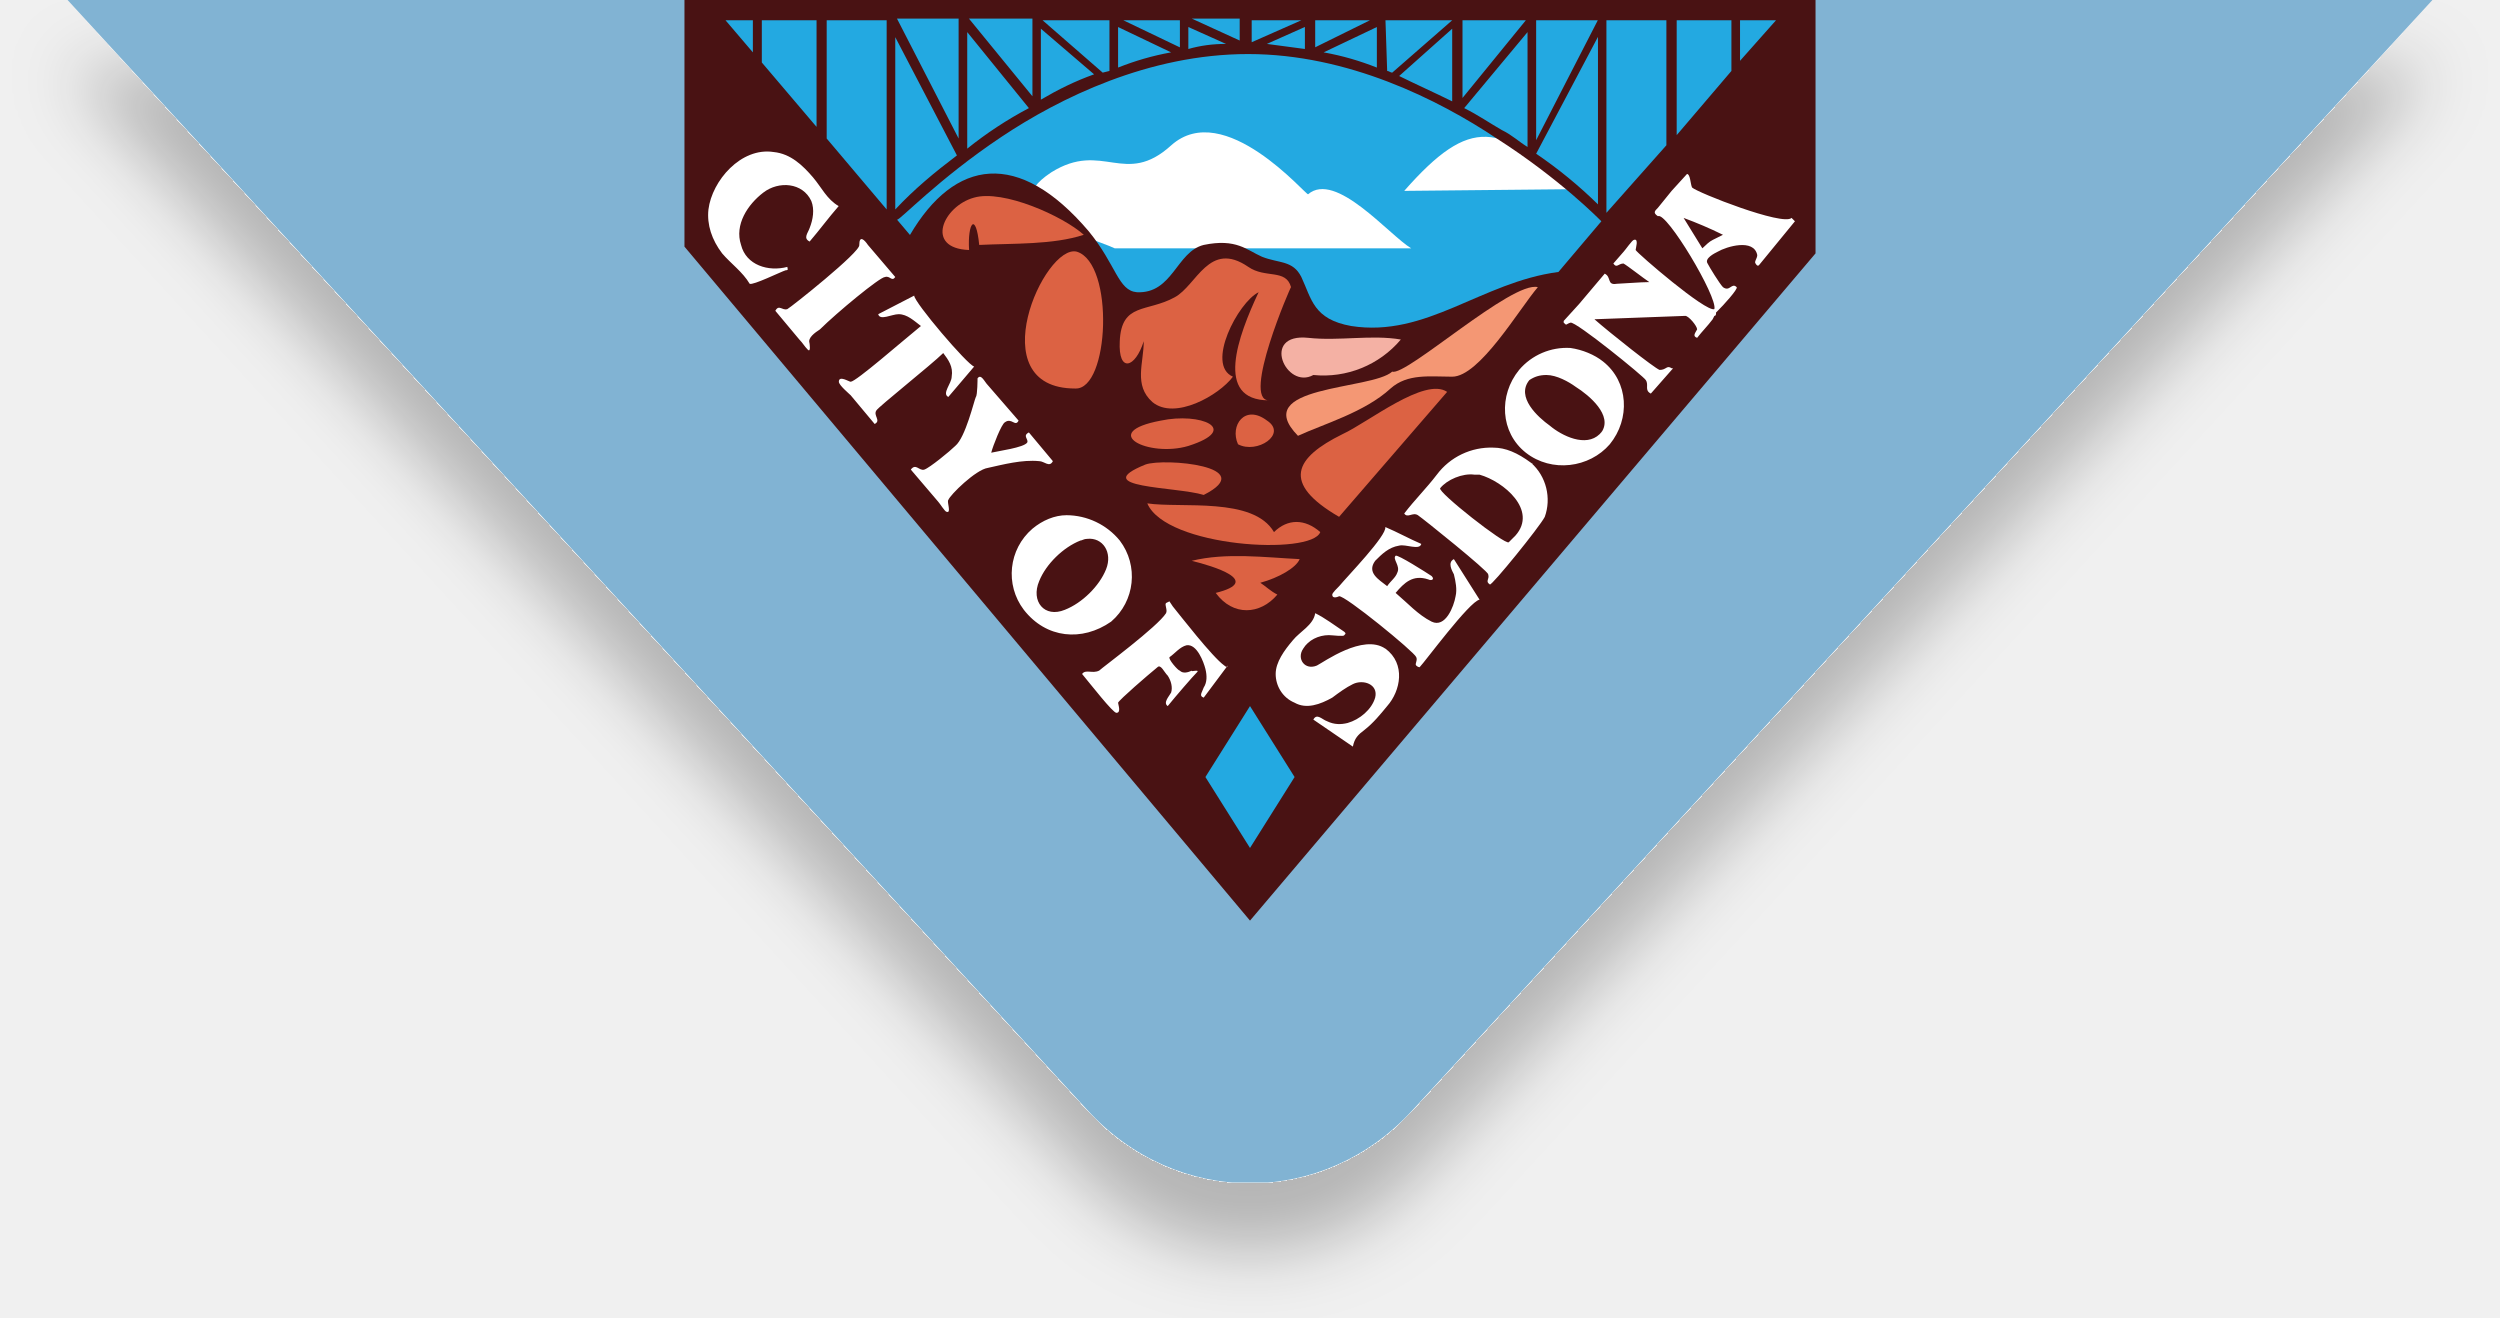
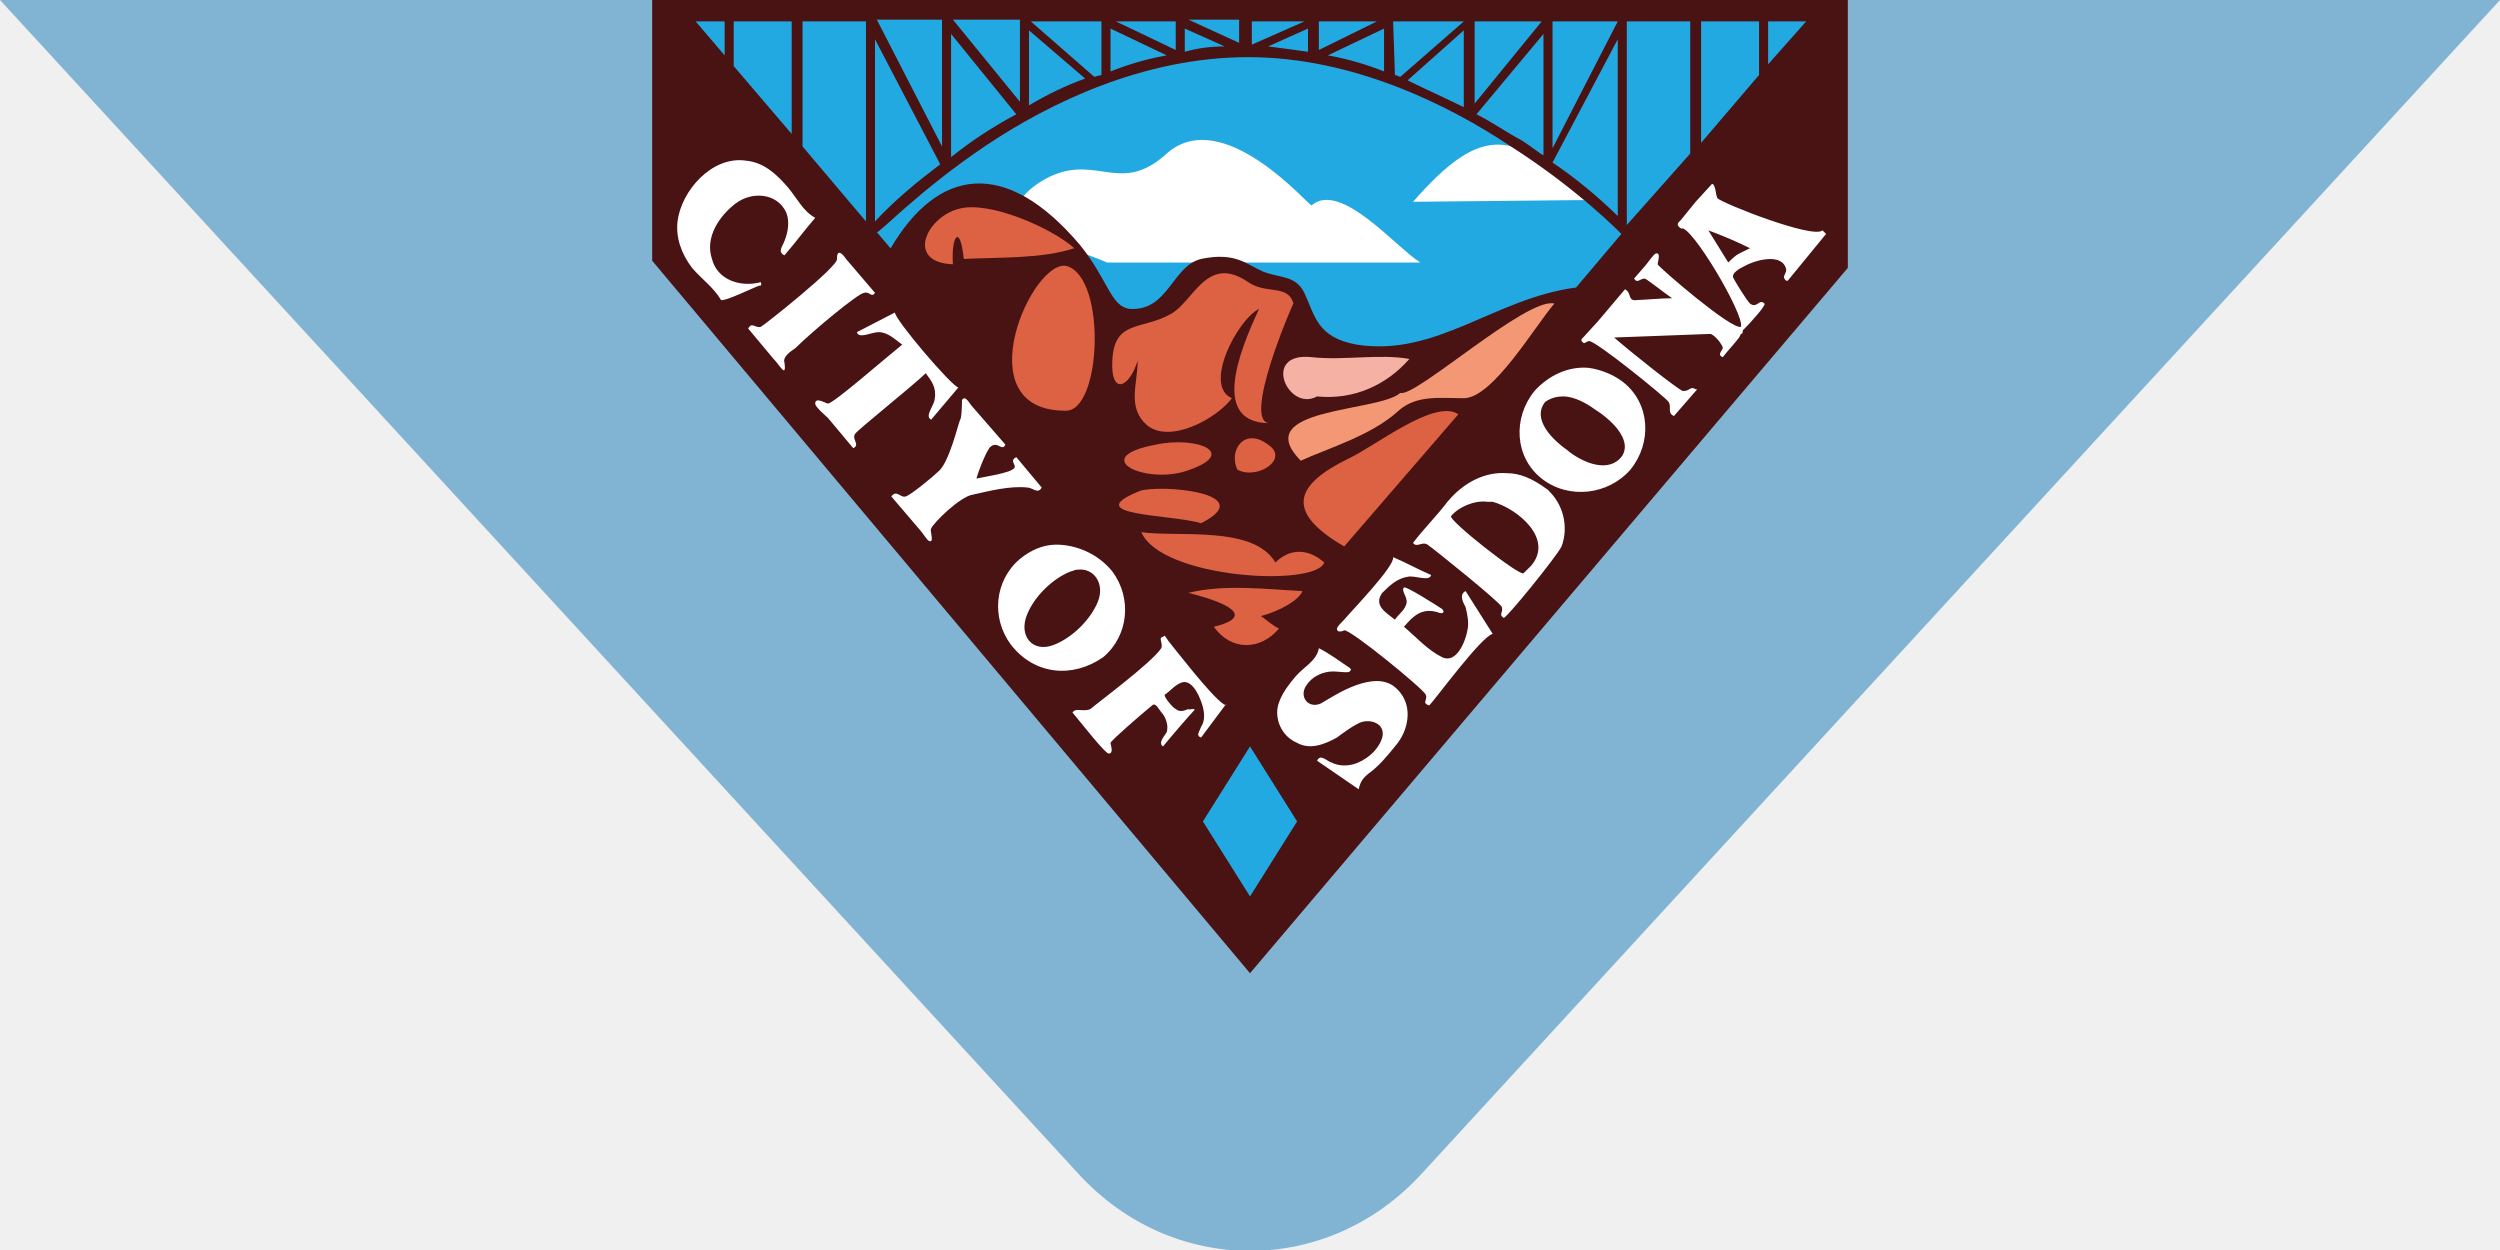
- <svg xmlns="http://www.w3.org/2000/svg" width="148" height="78" fill="none">
-   <g filter="url(#a)">
-     <g clip-path="url(#b)">
-       <path d="M144 0H4l60.36 65.7c5.28 5.8 14 5.8 19.28 0L144 0Z" fill="#81B3D3" />
-       <path d="M41.23.5 73.8 38.4 106.26.7 41.23.5Z" fill="#23A9E1" />
-       <path d="M65.99 14.7h17.55c-1.32-.8-4.47-4.6-6.1-3.2-.1.1-4.96-5.7-8.1-2.9-2.75 2.5-4.06-.3-7.1 1.6-3.66 2.4 2.02 3.7 3.75 4.5Zm27.08-3.5-9.94.1c3.96-4.5 5.68-4 9.94-.1Z" fill="#fff" />
-       <path d="M103.01 3.6V1.2h2.13l-2.13 2.4ZM53.11 13c.1.1 2.43-2.4 6.18-4.9 3.45-2.3 8.72-4.9 14.6-4.9 5.9 0 11.27 2.7 14.72 5 3.75 2.4 6.09 4.8 6.19 4.9l-2.54 3c-4.56.6-7.81 3.9-12.27 3.2-2.24-.4-2.34-1.6-2.95-2.9-.5-1-1.32-.8-2.33-1.2-.91-.4-1.52-1.1-3.45-.7-1.62.4-1.83 2.9-3.96 2.8-1.11-.1-1.21-1.6-2.84-3.6-4.16-4.9-7.95-4.29-10.59.21L53.1 13ZM44.57 1.2v1.9l-1.62-1.9h1.62Zm54.68 0h3.25v3L99.26 8V1.2ZM95.1 12.6V1.2h3.55v7.4l-3.55 4Zm-.5-10.4v9.9a26.33 26.33 0 0 0-3.66-3l3.65-6.9Zm-4.17-.3v6.8c-.5-.3-.9-.7-1.52-1-.7-.4-1.42-.9-2.23-1.3l3.75-4.5Zm-4.46-.2V6c-1.01-.5-2.13-1-3.14-1.5l3.14-2.8Zm.61-.5h3.75l-3.75 4.6V1.2Zm4.36 0h3.65l-3.65 7.1V1.2Zm-8.93 0h3.96l-3.55 3.1c-.1 0-.2-.1-.3-.1l-.1-3Zm-.5.4V4c-1.02-.4-2.03-.7-3.15-.9l3.15-1.5Zm-4.26 0v1.3L75 2.6l2.24-1Zm-6.9 0 2.23 1c-.81 0-1.52.1-2.23.3V1.6Zm-4.16 0 3.14 1.5c-1.11.2-2.13.5-3.14.9V1.6Zm3.65 1.2L66.5 1.2h3.35v1.6Zm3.55-.4-2.84-1.3h2.84v1.3Zm.71-1.2h2.94L74.1 2.5V1.2Zm3.76 0h3.24l-3.24 1.6V1.2ZM65.28 4.3l-3.56-3.1h3.96v3l-.4.1Zm-3.66-2.6 3.15 2.7c-1.12.4-2.13.9-3.15 1.5V1.7Zm-4.36.2 3.65 4.5a22.9 22.9 0 0 0-3.65 2.4V1.9ZM53 2.2l3.65 7c-1.32 1-2.53 2-3.65 3.2V2.2Zm3.75 6L53.1 1.1h3.65v7.1Zm4.37-2.5-3.76-4.6h3.76v4.6ZM48.33 7.5 45.1 3.7V1.2h3.24v6.3Zm.61-6.3h3.55v11.2l-3.55-4.2v-7ZM40.52 0v14.6L74 54.5 107.48 15V0H40.52Z" fill="#491213" />
-       <path d="M71.36 46 74 41.8l2.64 4.2L74 50.2 71.36 46Z" fill="#23A9E1" />
-       <path d="M79.28 30.6c-3.45-2-2.64-3.5.2-4.9 1.52-.7 4.87-3.4 6.19-2.5l-6.4 7.4Zm-2.34 2.5c-2.03-.1-4.36-.4-6.39.1 1.22.3 4.26 1.2 1.42 1.9 1.02 1.4 2.64 1.3 3.65.1-.4-.2-.7-.5-1.01-.7 1.11-.3 2.13-.9 2.33-1.4Zm1.22-1.6c-.91-.8-1.93-.8-2.74 0-1.22-2.1-5.48-1.4-7.5-1.7 1.1 2.6 9.73 3.1 10.24 1.7Zm-6.9-2.2c-1.62-.5-6.9-.4-3.45-1.8 1.12-.4 6.8.1 3.45 1.8Zm2.03-3c-.5-1.1.4-2.4 1.72-1.4 1.22.8-.6 2-1.72 1.4Zm-2.94.1c-2.34.7-5.38-.8-1.63-1.5 2.34-.5 4.77.5 1.63 1.5.1 0-.1 0 0 0Zm-2.64-6.2c-.5 1.6-1.52 1.9-1.42 0 .1-2.3 1.62-1.7 3.25-2.6 1.31-.7 2.03-3.4 4.36-1.8 1.01.7 2.23.1 2.53 1.2 0-.1-2.94 6.7-1.31 6.7-3.25 0-1.83-3.8-.61-6.4-1.22.6-3.15 4.3-1.52 5-.82 1.1-3.45 2.6-4.77 1.5-1.12-1-.51-2.3-.51-3.6ZM63.65 23c-5.68 0-1.82-8.6.1-8.1 2.24.7 1.93 8.2-.1 8.1Zm-6.29-8.2c-2.64-.1-1.52-2.6.3-3.1 1.73-.5 5.28 1.1 6.5 2.2-1.83.6-4.16.5-6.19.6-.2-2-.7-1.3-.6.3Z" fill="#DC6243" />
-       <path d="M76.84 25.8c-2.94-3 4.36-2.7 5.58-3.8.81.3 7.1-5.4 8.62-5-1.11 1.3-3.45 5.3-5.07 5.3-1.32 0-2.64-.2-3.65.7-1.52 1.4-3.96 2.1-5.48 2.8Z" fill="#F49774" />
-       <path d="M77.75 22.2c-1.62.9-3.14-2.5-.3-2.2 1.83.2 3.75-.2 5.48.1a5.99 5.99 0 0 1-5.18 2.1Z" fill="#F4B1A4" />
-       <path d="M55.84 20.9c.3.4.6.8.5 1.4 0 .4-.6 1-.2 1.2l1.53-1.8c-.4-.1-3.55-3.8-3.55-4.2l-2.13 1.1c.1.4.8 0 1.21 0 .51 0 .92.4 1.32.7-1.11.9-3.85 3.3-4.16 3.3-.1 0-.7-.4-.7 0 0 .2.6.7.7.8l1.42 1.7c.4-.2-.1-.5.1-.8.1-.2 3.25-2.7 3.96-3.4Zm-3.45-4.5c.3-.1.4.3.61 0l-1.62-1.9c-.2-.3-.51-.6-.51 0 .1.4-4.06 3.7-4.26 3.8-.3.1-.5-.3-.71.1l1.42 1.7c.2.2.3.4.5.6.2.2.1-.4.1-.4-.1-.3.31-.6.62-.8 1.01-1 3.55-3.1 3.85-3.1Zm-5.78-.6c-1.12.3-2.44-.1-2.74-1.3-.4-1.2.4-2.4 1.32-3.1.91-.7 2.33-.6 2.84.5.2.5.1 1.1-.1 1.6-.1.3-.4.6 0 .8.6-.7 1.11-1.4 1.72-2.1-.7-.4-1.01-1.1-1.52-1.7-.6-.7-1.32-1.4-2.33-1.5-1.93-.3-3.65 1.7-3.86 3.4-.1.9.2 1.8.81 2.6.51.6 1.22 1.1 1.63 1.8.2.1 1.82-.7 2.13-.8.2 0 .1-.1.1-.2-.5.2 0 0 0 0Zm25.87 23.6c-.71-.5-2.64-3-3.05-3.5l-.2-.3-.2.1c-.1.1.1.4 0 .6-.5.8-3.75 3.2-3.96 3.4-.4.2-.8-.1-1.01.2.5.6 1.82 2.3 2.03 2.3.3 0 .1-.5.1-.6.1-.2 1.72-1.6 2.33-2.1.2-.2.4.3.61.5.2.3.3.7.2 1-.1.2-.5.6-.2.8.4-.5 1.52-1.8 1.73-2 .2-.2-.41 0-.3-.1-.21.1-.52.2-.72 0-.1 0-.71-.7-.6-.8.3-.2.6-.6 1-.7.62-.1 1.02 1 1.12 1.4.1.4.1.8-.1 1.1-.1.3-.3.5 0 .6l1.42-1.9c0 .1-.1.1-.2 0-.1 0 .1.1 0 0Zm-9.34-8.9c-.7 0-1.42.3-2.02.8a3.52 3.52 0 0 0-.51 4.8c1.32 1.7 3.45 1.9 5.17.7a3.52 3.52 0 0 0 .51-4.8 4.1 4.1 0 0 0-3.15-1.5Zm1.22 1.4c.92-.1 1.52.8 1.12 1.8-.4 1-1.42 2-2.44 2.4-1.21.5-2.03-.5-1.52-1.7.4-1 1.42-2 2.44-2.4.1 0 .2-.1.4-.1Zm-2.84-4.6c.3 0 .61.4.81 0l-1.42-1.7c-.4.2 0 .4-.1.6-.2.3-1.72.5-2.13.6.1-.4.61-1.7.81-1.8.4-.3.61.3.81-.1l-1.82-2.1c-.2-.2-.4-.7-.61-.4 0 0 0 1-.1 1.1-.1.2-.61 2.4-1.22 2.9-.3.3-1.52 1.3-1.83 1.4-.3.1-.5-.4-.8 0l1.62 1.9c.1.1.4.6.5.6.3.1 0-.6.1-.7.1-.3 1.63-1.8 2.34-1.9.91-.2 2.03-.5 3.04-.4.2 0-.2 0 0 0ZM86.07 34c.1.4.2.9.1 1.3-.1.6-.6 1.9-1.42 1.5-.8-.4-1.42-1.1-2.13-1.7.51-.6 1.02-1.1 1.93-.8.2.1.4 0 .2-.2-.3-.2-2.03-1.3-2.13-1.2-.2.2.3.6.1 1-.1.3-.4.5-.6.8-.51-.4-1.22-.8-.71-1.5.4-.4.8-.8 1.42-.9.4-.1 1.21.3 1.31-.1-.7-.3-1.42-.7-2.13-1 .1.5-2.23 2.9-2.73 3.5-.1.1-.41.4-.41.5 0 .3.4.1.4.1.31-.1 4.47 3.3 4.57 3.6.1.2-.1.4 0 .5 0 0 .1.1.2.1.3-.3 2.95-3.9 3.55-4l-1.52-2.4c-.4.2-.1.7 0 .9Zm-4.06 4.4c-1.31-.9-3.65.8-4.05 1-.71.3-1.22-.4-.81-1 .3-.5.9-.8 1.52-.8.2 0 .91.1.91 0 .1-.1.1-.1 0-.2-.6-.4-1.12-.8-1.72-1.1-.1.7-.92 1.1-1.32 1.6-.51.6-1.02 1.3-1.02 2s.4 1.4 1.12 1.7c.7.4 1.52.1 2.23-.3.4-.3.81-.6 1.22-.8.6-.3 1.52 0 1.32.8-.2.7-.92 1.3-1.63 1.5-.4.1-.8.1-1.21-.1-.3-.1-.61-.5-.82-.1l2.34 1.6c.1-.5.3-.7.7-1 .51-.4.92-.9 1.33-1.4.8-.9 1.11-2.5-.1-3.4Zm17.86-28.1c0 .1 0 .1 0 0l-.91 1-.81 1c-.2.2-.3.3 0 .5.5-.3 3.55 4.8 3.34 5.5-.5.2-4.56-3.3-4.66-3.5 0-.1.2-.7-.1-.6-.1 0-.51.6-.61.7l-.61.7c.2.3.3 0 .6 0 .2.1 1.22.9 1.53 1.1-.51 0-1.73.1-1.93.1-.6.1-.3-.4-.71-.6L93.48 18l-.91 1v.1c.2.2.1.1.4 0 .3-.1 4.36 3.2 4.46 3.4.2.3-.1.6.3.8l1.23-1.4c.1-.1.1-.1 0-.1-.3-.2-.3.1-.71.1-.3-.1-2.95-2.2-3.86-3l5.38-.2c.2 0 .7.6.7.8-.1.2-.3.4 0 .5.31-.4.62-.7.92-1.1l.1-.2c.1 0 .1-.1.1-.2l.1-.1c.31-.3 1.22-1.3 1.12-1.4-.3-.3-.4.3-.81 0-.2-.2-.81-1.2-.91-1.4-.2-.3.4-.6.6-.7.51-.3 2.14-.8 2.34.2 0 .2-.2.4-.1.5 0 0 .1.2.2.1l2.13-2.6-.2-.2c-.5.5-5.58-1.5-5.89-1.8-.1-.2-.1-.8-.3-.8Zm-.2 2.6c.8.3 1.52.6 2.33 1l-.6.3c-.21.1-.41.3-.62.5l-1.11-1.8Zm-6.7 7.7a3.7 3.7 0 0 0-3.04 1.3c-1.22 1.5-1.12 3.7.4 4.9 1.53 1.2 3.76.9 4.97-.5 1.22-1.5 1.12-3.7-.4-4.9-.5-.4-1.22-.7-1.93-.8Zm-1.42 1.6c.6 0 1.32.4 1.73.7.8.5 2.23 1.7 1.52 2.7 0-.1.1-.1-.1.1-.82.8-2.24.1-2.95-.5-.7-.5-2.03-1.7-1.21-2.7.3-.2.6-.3 1.01-.3Zm-3.14 4.3a4 4 0 0 0-3.35 1.6c-.61.8-1.32 1.5-1.93 2.3.2.3.5-.1.81.1.3.2 4.16 3.3 4.16 3.5.1.3-.2.4.1.6.1.1 2.94-3.4 3.25-4 .4-1.1.1-2.4-.81-3.2.1.1.2.1 0 0-.81-.6-1.52-.9-2.23-.9Zm-1.12 1.6h.3c1.42.4 3.45 2.1 2.13 3.6l-.4.4c-.2.2-4.26-3-4.06-3.2.4-.5 1.32-.9 2.03-.8Z" fill="#fff" />
-     </g>
+ <svg xmlns="http://www.w3.org/2000/svg" width="140" height="70" viewBox="0 0 140 70" fill="none">
+   <g clip-path="url(#clip0_47202_1458)">
+     <path d="M140 0H0L60.362 65.7C65.638 71.5 74.362 71.5 79.638 65.7L140 0Z" fill="#81B3D3" />
+     <path d="M37.232 0.5L69.797 38.4L102.261 0.7L37.232 0.5Z" fill="#23A9E1" />
+     <path d="M61.986 14.7H79.537C78.218 13.9 75.073 10.1 73.45 11.5C73.348 11.6 68.479 5.8 65.334 8.6C62.594 11.1 61.276 8.3 58.232 10.2C54.58 12.6 60.261 13.9 61.986 14.7ZM89.073 11.2L79.131 11.3C83.087 6.8 84.812 7.3 89.073 11.2Z" fill="white" />
+     <path d="M99.015 3.6V1.2H101.145L99.015 3.6ZM49.102 13C49.203 13.1 51.536 10.6 55.29 8.1C58.739 5.8 64.015 3.2 69.899 3.2C75.783 3.2 81.16 5.9 84.609 8.2C88.363 10.6 90.696 13 90.797 13.1L88.261 16.1C83.696 16.7 80.45 20 75.986 19.3C73.754 18.9 73.652 17.7 73.044 16.4C72.537 15.4 71.725 15.6 70.71 15.2C69.797 14.8 69.189 14.1 67.261 14.5C65.638 14.9 65.435 17.4 63.305 17.3C62.189 17.2 62.087 15.7 60.464 13.7C56.305 8.8 52.511 9.41 49.873 13.91L49.102 13ZM40.58 1.2V3.1L38.957 1.2H40.58ZM95.261 1.2H98.507V4.2L95.261 8V1.2ZM91.102 12.6V1.2H94.652V8.6L91.102 12.6ZM90.594 2.2V12.1C89.478 11 88.261 10 86.942 9.1L90.594 2.2ZM86.435 1.9V8.7C85.928 8.4 85.522 8 84.913 7.7C84.203 7.3 83.493 6.8 82.681 6.4L86.435 1.9ZM81.971 1.7V6C80.957 5.5 79.841 5 78.826 4.5L81.971 1.7ZM82.58 1.2H86.334L82.58 5.8V1.2ZM86.942 1.2H90.594L86.942 8.3V1.2ZM78.015 1.2H81.971L78.421 4.3C78.319 4.3 78.218 4.2 78.116 4.2L78.015 1.2ZM77.507 1.6V4C76.493 3.6 75.478 3.3 74.363 3.1L77.507 1.6ZM73.247 1.6V2.9C72.537 2.8 71.826 2.7 71.015 2.6L73.247 1.6ZM66.348 1.6L68.58 2.6C67.768 2.6 67.058 2.7 66.348 2.9V1.6ZM62.189 1.6L65.334 3.1C64.218 3.3 63.203 3.6 62.189 4V1.6ZM65.841 2.8L62.493 1.2H65.841V2.8ZM69.391 2.4L66.551 1.1H69.391V2.4ZM70.102 1.2H73.044L70.102 2.5V1.2ZM73.855 1.2H77.102L73.855 2.8V1.2ZM61.276 4.3L57.725 1.2H61.681V4.2L61.276 4.3ZM57.623 1.7L60.768 4.4C59.652 4.8 58.638 5.3 57.623 5.9V1.7ZM53.261 1.9L56.913 6.4C55.594 7.1 54.377 7.9 53.261 8.8V1.9ZM49 2.2L52.652 9.2C51.334 10.2 50.116 11.2 49 12.4V2.2ZM52.754 8.2L49.102 1.1H52.754V8.2ZM57.116 5.7L53.363 1.1H57.116V5.7ZM44.334 7.5L41.087 3.7V1.2H44.334V7.5ZM44.942 1.2H48.493V12.4L44.942 8.2V1.2ZM36.522 0V14.6L70 54.5L103.479 15V0H36.522Z" fill="#491213" />
+     <path d="M67.362 46L70 41.8L72.638 46L70 50.2L67.362 46Z" fill="#23A9E1" />
+     <path d="M75.275 30.6C71.826 28.6 72.638 27.1 75.478 25.7C77 25 80.348 22.3 81.667 23.2L75.275 30.6ZM72.942 33.1C70.913 33 68.58 32.7 66.551 33.2C67.768 33.5 70.812 34.4 67.971 35.1C68.986 36.5 70.609 36.4 71.623 35.2C71.218 35 70.913 34.7 70.609 34.5C71.725 34.2 72.739 33.6 72.942 33.1ZM74.16 31.5C73.246 30.7 72.232 30.7 71.421 31.5C70.203 29.4 65.942 30.1 63.913 29.8C65.029 32.4 73.652 32.9 74.16 31.5ZM67.261 29.3C65.638 28.8 60.362 28.9 63.812 27.5C64.928 27.1 70.609 27.6 67.261 29.3ZM69.29 26.3C68.783 25.2 69.696 23.9 71.015 24.9C72.232 25.7 70.406 26.9 69.29 26.3ZM66.348 26.4C64.015 27.1 60.971 25.6 64.725 24.9C67.058 24.4 69.493 25.4 66.348 26.4C66.449 26.4 66.247 26.4 66.348 26.4ZM63.71 20.2C63.203 21.8 62.189 22.1 62.29 20.2C62.392 17.9 63.913 18.5 65.536 17.6C66.855 16.9 67.565 14.2 69.899 15.8C70.913 16.5 72.131 15.9 72.435 17C72.435 16.9 69.493 23.7 71.116 23.7C67.87 23.7 69.29 19.9 70.507 17.3C69.29 17.9 67.362 21.6 68.986 22.3C68.174 23.4 65.536 24.9 64.218 23.8C63.102 22.8 63.71 21.5 63.71 20.2ZM59.652 23C53.971 23 57.826 14.4 59.754 14.9C61.986 15.6 61.681 23.1 59.652 23ZM53.362 14.8C50.725 14.7 51.841 12.2 53.667 11.7C55.392 11.2 58.942 12.8 60.16 13.9C58.334 14.5 56 14.4 53.971 14.5C53.768 12.5 53.261 13.2 53.362 14.8Z" fill="#DC6243" />
+     <path d="M72.841 25.8C69.899 22.8 77.203 23.1 78.421 22C79.232 22.3 85.522 16.6 87.044 17C85.928 18.3 83.594 22.3 81.971 22.3C80.652 22.3 79.334 22.1 78.319 23C76.797 24.4 74.362 25.1 72.841 25.8Z" fill="#F49774" />
+     <path d="M73.753 22.2C72.13 23.1 70.609 19.7 73.449 20C75.275 20.2 77.203 19.8 78.927 20.1C77.609 21.6 75.782 22.4 73.753 22.2Z" fill="#F4B1A4" />
+     <path d="M51.841 20.9C52.145 21.3 52.449 21.7 52.348 22.3C52.348 22.7 51.739 23.3 52.145 23.5L53.667 21.7C53.261 21.6 50.116 17.9 50.116 17.5L47.986 18.6C48.087 19 48.797 18.6 49.203 18.6C49.71 18.6 50.116 19 50.522 19.3C49.406 20.2 46.667 22.6 46.362 22.6C46.261 22.6 45.652 22.2 45.652 22.6C45.652 22.8 46.261 23.3 46.362 23.4L47.783 25.1C48.188 24.9 47.681 24.6 47.884 24.3C47.986 24.1 51.13 21.6 51.841 20.9ZM48.391 16.4C48.696 16.3 48.797 16.7 49 16.4L47.377 14.5C47.174 14.2 46.87 13.9 46.87 14.5C46.971 14.9 42.812 18.2 42.609 18.3C42.304 18.4 42.102 18 41.899 18.4C42.406 19 42.812 19.5 43.319 20.1C43.522 20.3 43.623 20.5 43.826 20.7C44.029 20.9 43.928 20.3 43.928 20.3C43.826 20 44.232 19.7 44.536 19.5C45.551 18.5 48.087 16.4 48.391 16.4ZM42.609 15.8C41.493 16.1 40.174 15.7 39.87 14.5C39.464 13.3 40.275 12.1 41.188 11.4C42.102 10.7 43.522 10.8 44.029 11.9C44.232 12.4 44.13 13 43.928 13.5C43.826 13.8 43.522 14.1 43.928 14.3C44.536 13.6 45.044 12.9 45.652 12.2C44.942 11.8 44.638 11.1 44.13 10.5C43.522 9.8 42.812 9.1 41.797 9C39.87 8.7 38.145 10.7 37.942 12.4C37.841 13.3 38.145 14.2 38.754 15C39.261 15.6 39.971 16.1 40.377 16.8C40.58 16.9 42.203 16.1 42.507 16C42.71 16 42.609 15.9 42.609 15.8C42.102 16 42.609 15.8 42.609 15.8ZM68.478 39.4C67.768 38.9 65.841 36.4 65.435 35.9L65.232 35.6L65.029 35.7C64.928 35.8 65.13 36.1 65.029 36.3C64.522 37.1 61.275 39.5 61.072 39.7C60.667 39.9 60.261 39.6 60.058 39.9C60.565 40.5 61.884 42.2 62.087 42.2C62.391 42.2 62.188 41.7 62.188 41.6C62.29 41.4 63.913 40 64.522 39.5C64.725 39.3 64.928 39.8 65.13 40C65.333 40.3 65.435 40.7 65.333 41C65.232 41.2 64.826 41.6 65.13 41.8C65.536 41.3 66.652 40 66.855 39.8C67.058 39.6 66.449 39.8 66.551 39.7C66.348 39.8 66.043 39.9 65.841 39.7C65.739 39.7 65.13 39 65.232 38.9C65.536 38.7 65.841 38.3 66.246 38.2C66.855 38.1 67.261 39.2 67.362 39.6C67.464 40 67.464 40.4 67.261 40.7C67.159 41 66.957 41.2 67.261 41.3L68.681 39.4C68.681 39.5 68.58 39.5 68.478 39.4C68.377 39.4 68.58 39.5 68.478 39.4ZM59.145 30.5C58.435 30.5 57.725 30.8 57.116 31.3C55.696 32.5 55.493 34.6 56.609 36.1C57.928 37.8 60.058 38 61.783 36.8C63.203 35.6 63.406 33.5 62.29 32C61.478 31 60.261 30.5 59.145 30.5ZM60.362 31.9C61.275 31.8 61.884 32.7 61.478 33.7C61.072 34.7 60.058 35.7 59.044 36.1C57.826 36.6 57.014 35.6 57.522 34.4C57.928 33.4 58.942 32.4 59.957 32C60.058 32 60.16 31.9 60.362 31.9ZM57.522 27.3C57.826 27.3 58.13 27.7 58.333 27.3L56.913 25.6C56.507 25.8 56.913 26 56.812 26.2C56.609 26.5 55.087 26.7 54.681 26.8C54.783 26.4 55.29 25.1 55.493 25C55.899 24.7 56.102 25.3 56.304 24.9L54.478 22.8C54.275 22.6 54.072 22.1 53.87 22.4C53.87 22.4 53.87 23.4 53.768 23.5C53.667 23.7 53.16 25.9 52.551 26.4C52.246 26.7 51.029 27.7 50.725 27.8C50.42 27.9 50.217 27.4 49.913 27.8L51.536 29.7C51.638 29.8 51.942 30.3 52.044 30.3C52.348 30.4 52.044 29.7 52.145 29.6C52.246 29.3 53.768 27.8 54.478 27.7C55.391 27.5 56.507 27.2 57.522 27.3C57.725 27.3 57.319 27.3 57.522 27.3ZM82.073 34C82.174 34.4 82.275 34.9 82.174 35.3C82.073 35.9 81.565 37.2 80.754 36.8C79.942 36.4 79.333 35.7 78.623 35.1C79.13 34.5 79.638 34 80.551 34.3C80.754 34.4 80.957 34.3 80.754 34.1C80.449 33.9 78.725 32.8 78.623 32.9C78.42 33.1 78.928 33.5 78.725 33.9C78.623 34.2 78.319 34.4 78.116 34.7C77.609 34.3 76.899 33.9 77.406 33.2C77.812 32.8 78.217 32.4 78.826 32.3C79.232 32.2 80.043 32.6 80.145 32.2C79.435 31.9 78.725 31.5 78.014 31.2C78.116 31.7 75.783 34.1 75.275 34.7C75.174 34.8 74.87 35.1 74.87 35.2C74.87 35.5 75.275 35.3 75.275 35.3C75.58 35.2 79.739 38.6 79.841 38.9C79.942 39.1 79.739 39.3 79.841 39.4C79.841 39.4 79.942 39.5 80.043 39.5C80.348 39.2 82.986 35.6 83.594 35.5C83.087 34.7 82.58 33.9 82.073 33.1C81.667 33.3 81.971 33.8 82.073 34ZM78.014 38.4C76.696 37.5 74.362 39.2 73.957 39.4C73.246 39.7 72.739 39 73.145 38.4C73.449 37.9 74.058 37.6 74.667 37.6C74.87 37.6 75.58 37.7 75.58 37.6C75.681 37.5 75.681 37.5 75.58 37.4C74.971 37 74.464 36.6 73.855 36.3C73.754 37 72.942 37.4 72.536 37.9C72.029 38.5 71.522 39.2 71.522 39.9C71.522 40.6 71.928 41.3 72.638 41.6C73.348 42 74.159 41.7 74.87 41.3C75.275 41 75.681 40.7 76.087 40.5C76.696 40.2 77.609 40.5 77.406 41.3C77.203 42 76.493 42.6 75.783 42.8C75.377 42.9 74.971 42.9 74.565 42.7C74.261 42.6 73.957 42.2 73.754 42.6L76.087 44.2C76.189 43.7 76.391 43.5 76.797 43.2C77.304 42.8 77.71 42.3 78.116 41.8C78.928 40.9 79.232 39.3 78.014 38.4ZM95.87 10.3C95.87 10.4 95.87 10.4 95.87 10.3L94.957 11.3L94.145 12.3C93.942 12.5 93.841 12.6 94.145 12.8C94.652 12.5 97.696 17.6 97.493 18.3C96.986 18.5 92.928 15 92.826 14.8C92.826 14.7 93.029 14.1 92.725 14.2C92.623 14.2 92.217 14.8 92.116 14.9L91.507 15.6C91.71 15.9 91.812 15.6 92.116 15.6C92.319 15.7 93.333 16.5 93.638 16.7C93.13 16.7 91.913 16.8 91.71 16.8C91.102 16.9 91.406 16.4 91 16.2L89.478 18L88.565 19C88.565 19 88.565 19 88.565 19.1C88.768 19.3 88.667 19.2 88.971 19.1C89.275 19 93.333 22.3 93.435 22.5C93.638 22.8 93.333 23.1 93.739 23.3L94.957 21.9C95.058 21.8 95.058 21.8 94.957 21.8C94.652 21.6 94.652 21.9 94.246 21.9C93.942 21.8 91.304 19.7 90.391 18.9L95.768 18.7C95.971 18.7 96.478 19.3 96.478 19.5C96.377 19.7 96.174 19.9 96.478 20C96.783 19.6 97.087 19.3 97.391 18.9L97.493 18.7C97.594 18.7 97.594 18.6 97.594 18.5L97.696 18.4C98 18.1 98.913 17.1 98.812 17C98.507 16.7 98.406 17.3 98 17C97.797 16.8 97.188 15.8 97.087 15.6C96.884 15.3 97.493 15 97.696 14.9C98.203 14.6 99.826 14.1 100.029 15.1C100.029 15.3 99.826 15.5 99.928 15.6C99.928 15.6 100.029 15.8 100.13 15.7L102.261 13.1C102.159 13 102.159 13 102.058 12.9C101.551 13.4 96.478 11.4 96.174 11.1C96.073 10.9 96.073 10.3 95.87 10.3ZM95.667 12.9C96.478 13.2 97.188 13.5 98 13.9C97.797 14 97.594 14.1 97.391 14.2C97.189 14.3 96.986 14.5 96.783 14.7L95.667 12.9ZM88.971 20.6C87.855 20.5 86.739 21 85.928 21.9C84.71 23.4 84.812 25.6 86.333 26.8C87.855 28 90.087 27.7 91.304 26.3C92.522 24.8 92.42 22.6 90.899 21.4C90.391 21 89.681 20.7 88.971 20.6ZM87.551 22.2C88.159 22.2 88.87 22.6 89.275 22.9C90.087 23.4 91.507 24.6 90.797 25.6C90.797 25.5 90.899 25.5 90.696 25.7C89.884 26.5 88.464 25.8 87.754 25.2C87.043 24.7 85.725 23.5 86.536 22.5C86.841 22.3 87.145 22.2 87.551 22.2ZM84.406 26.5C83.188 26.4 81.971 27 81.058 28.1C80.449 28.9 79.739 29.6 79.13 30.4C79.333 30.7 79.638 30.3 79.942 30.5C80.246 30.7 84.102 33.8 84.102 34C84.203 34.3 83.899 34.4 84.203 34.6C84.304 34.7 87.145 31.2 87.449 30.6C87.855 29.5 87.551 28.2 86.638 27.4C86.739 27.5 86.841 27.5 86.638 27.4C85.826 26.8 85.116 26.5 84.406 26.5ZM83.29 28.1C83.391 28.1 83.493 28.1 83.594 28.1C85.014 28.5 87.043 30.2 85.725 31.7C85.522 31.9 85.725 31.7 85.319 32.1C85.116 32.3 81.058 29.1 81.261 28.9C81.667 28.4 82.58 28 83.29 28.1Z" fill="white" />
  </g>
  <defs>
-     <clipPath id="b">
-       <path fill="#fff" transform="translate(4)" d="M0 0h140v70H0z" />
+     <clipPath id="clip0_47202_1458">
+       <rect width="140" height="70" fill="white" />
    </clipPath>
-     <filter id="a" x="0" y="0" width="148" height="78" filterUnits="userSpaceOnUse" color-interpolation-filters="sRGB">
-       <feFlood flood-opacity="0" result="BackgroundImageFix" />
-       <feColorMatrix in="SourceAlpha" values="0 0 0 0 0 0 0 0 0 0 0 0 0 0 0 0 0 0 127 0" result="hardAlpha" />
-       <feOffset dy="4" />
-       <feGaussianBlur stdDeviation="2" />
-       <feComposite in2="hardAlpha" operator="out" />
-       <feColorMatrix values="0 0 0 0 0 0 0 0 0 0 0 0 0 0 0 0 0 0 0.25 0" />
-       <feBlend in2="BackgroundImageFix" result="effect1_dropShadow_49842_515" />
-       <feBlend in="SourceGraphic" in2="effect1_dropShadow_49842_515" result="shape" />
-     </filter>
  </defs>
</svg>
